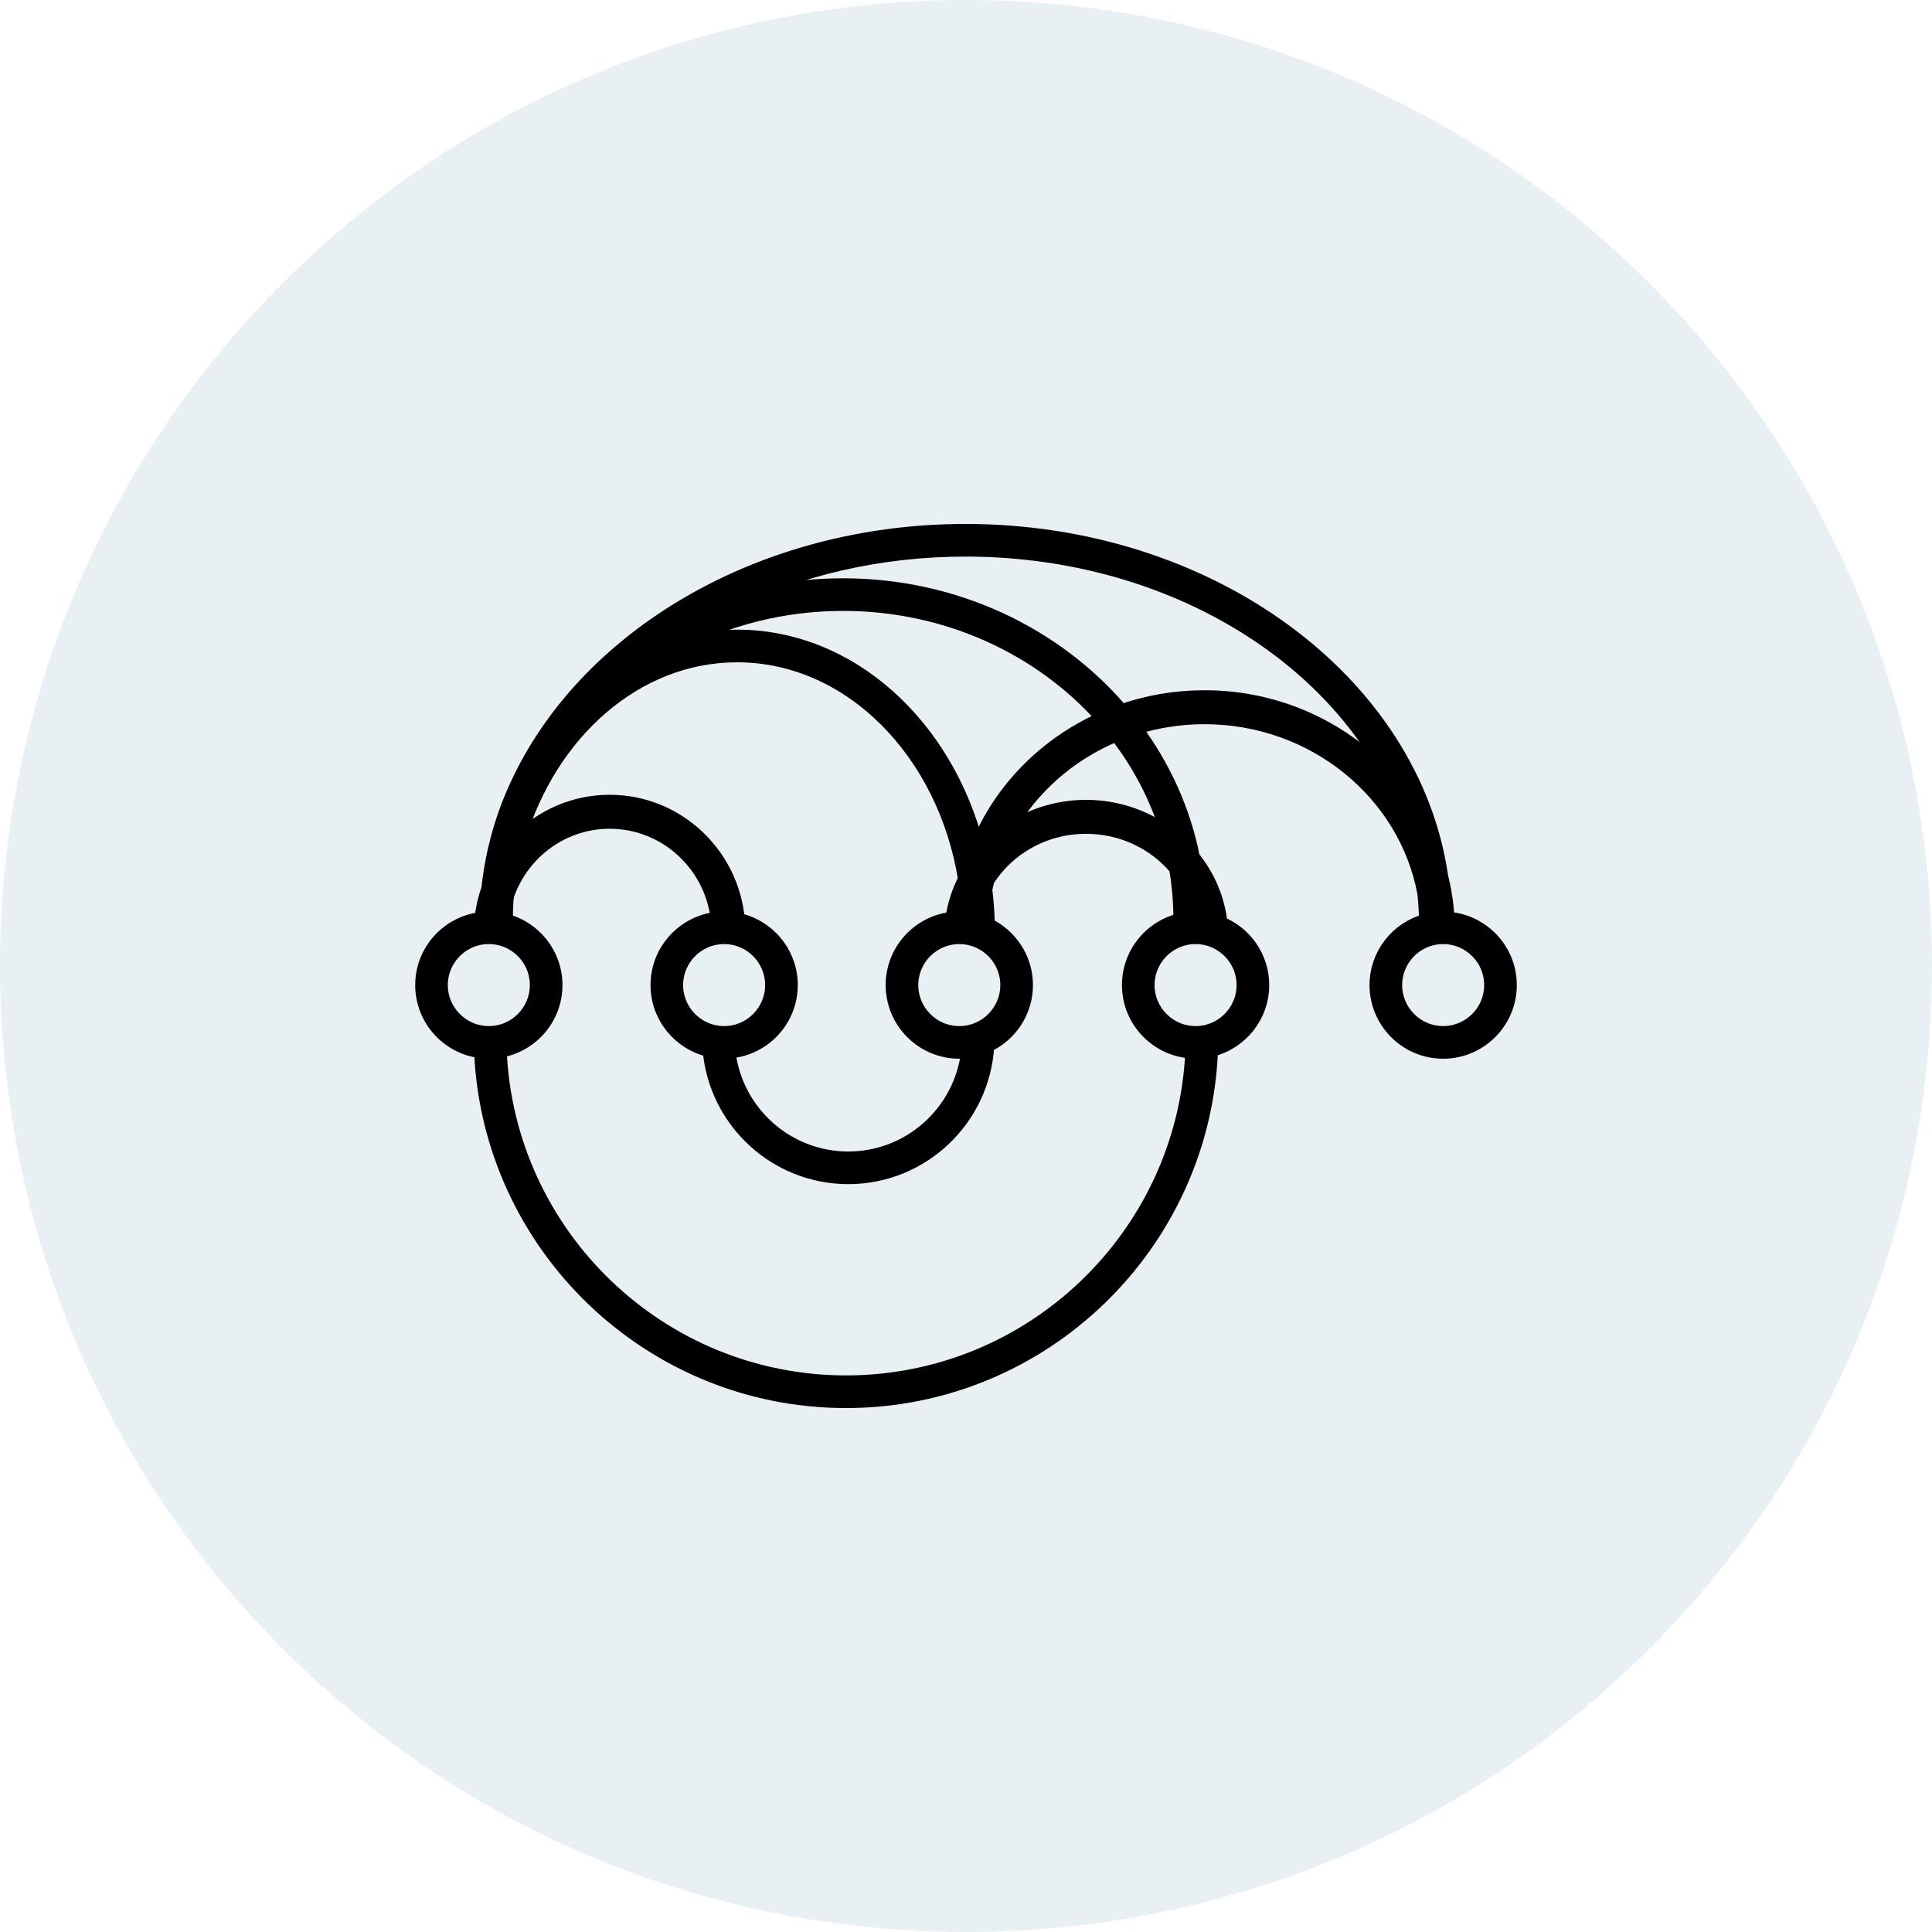
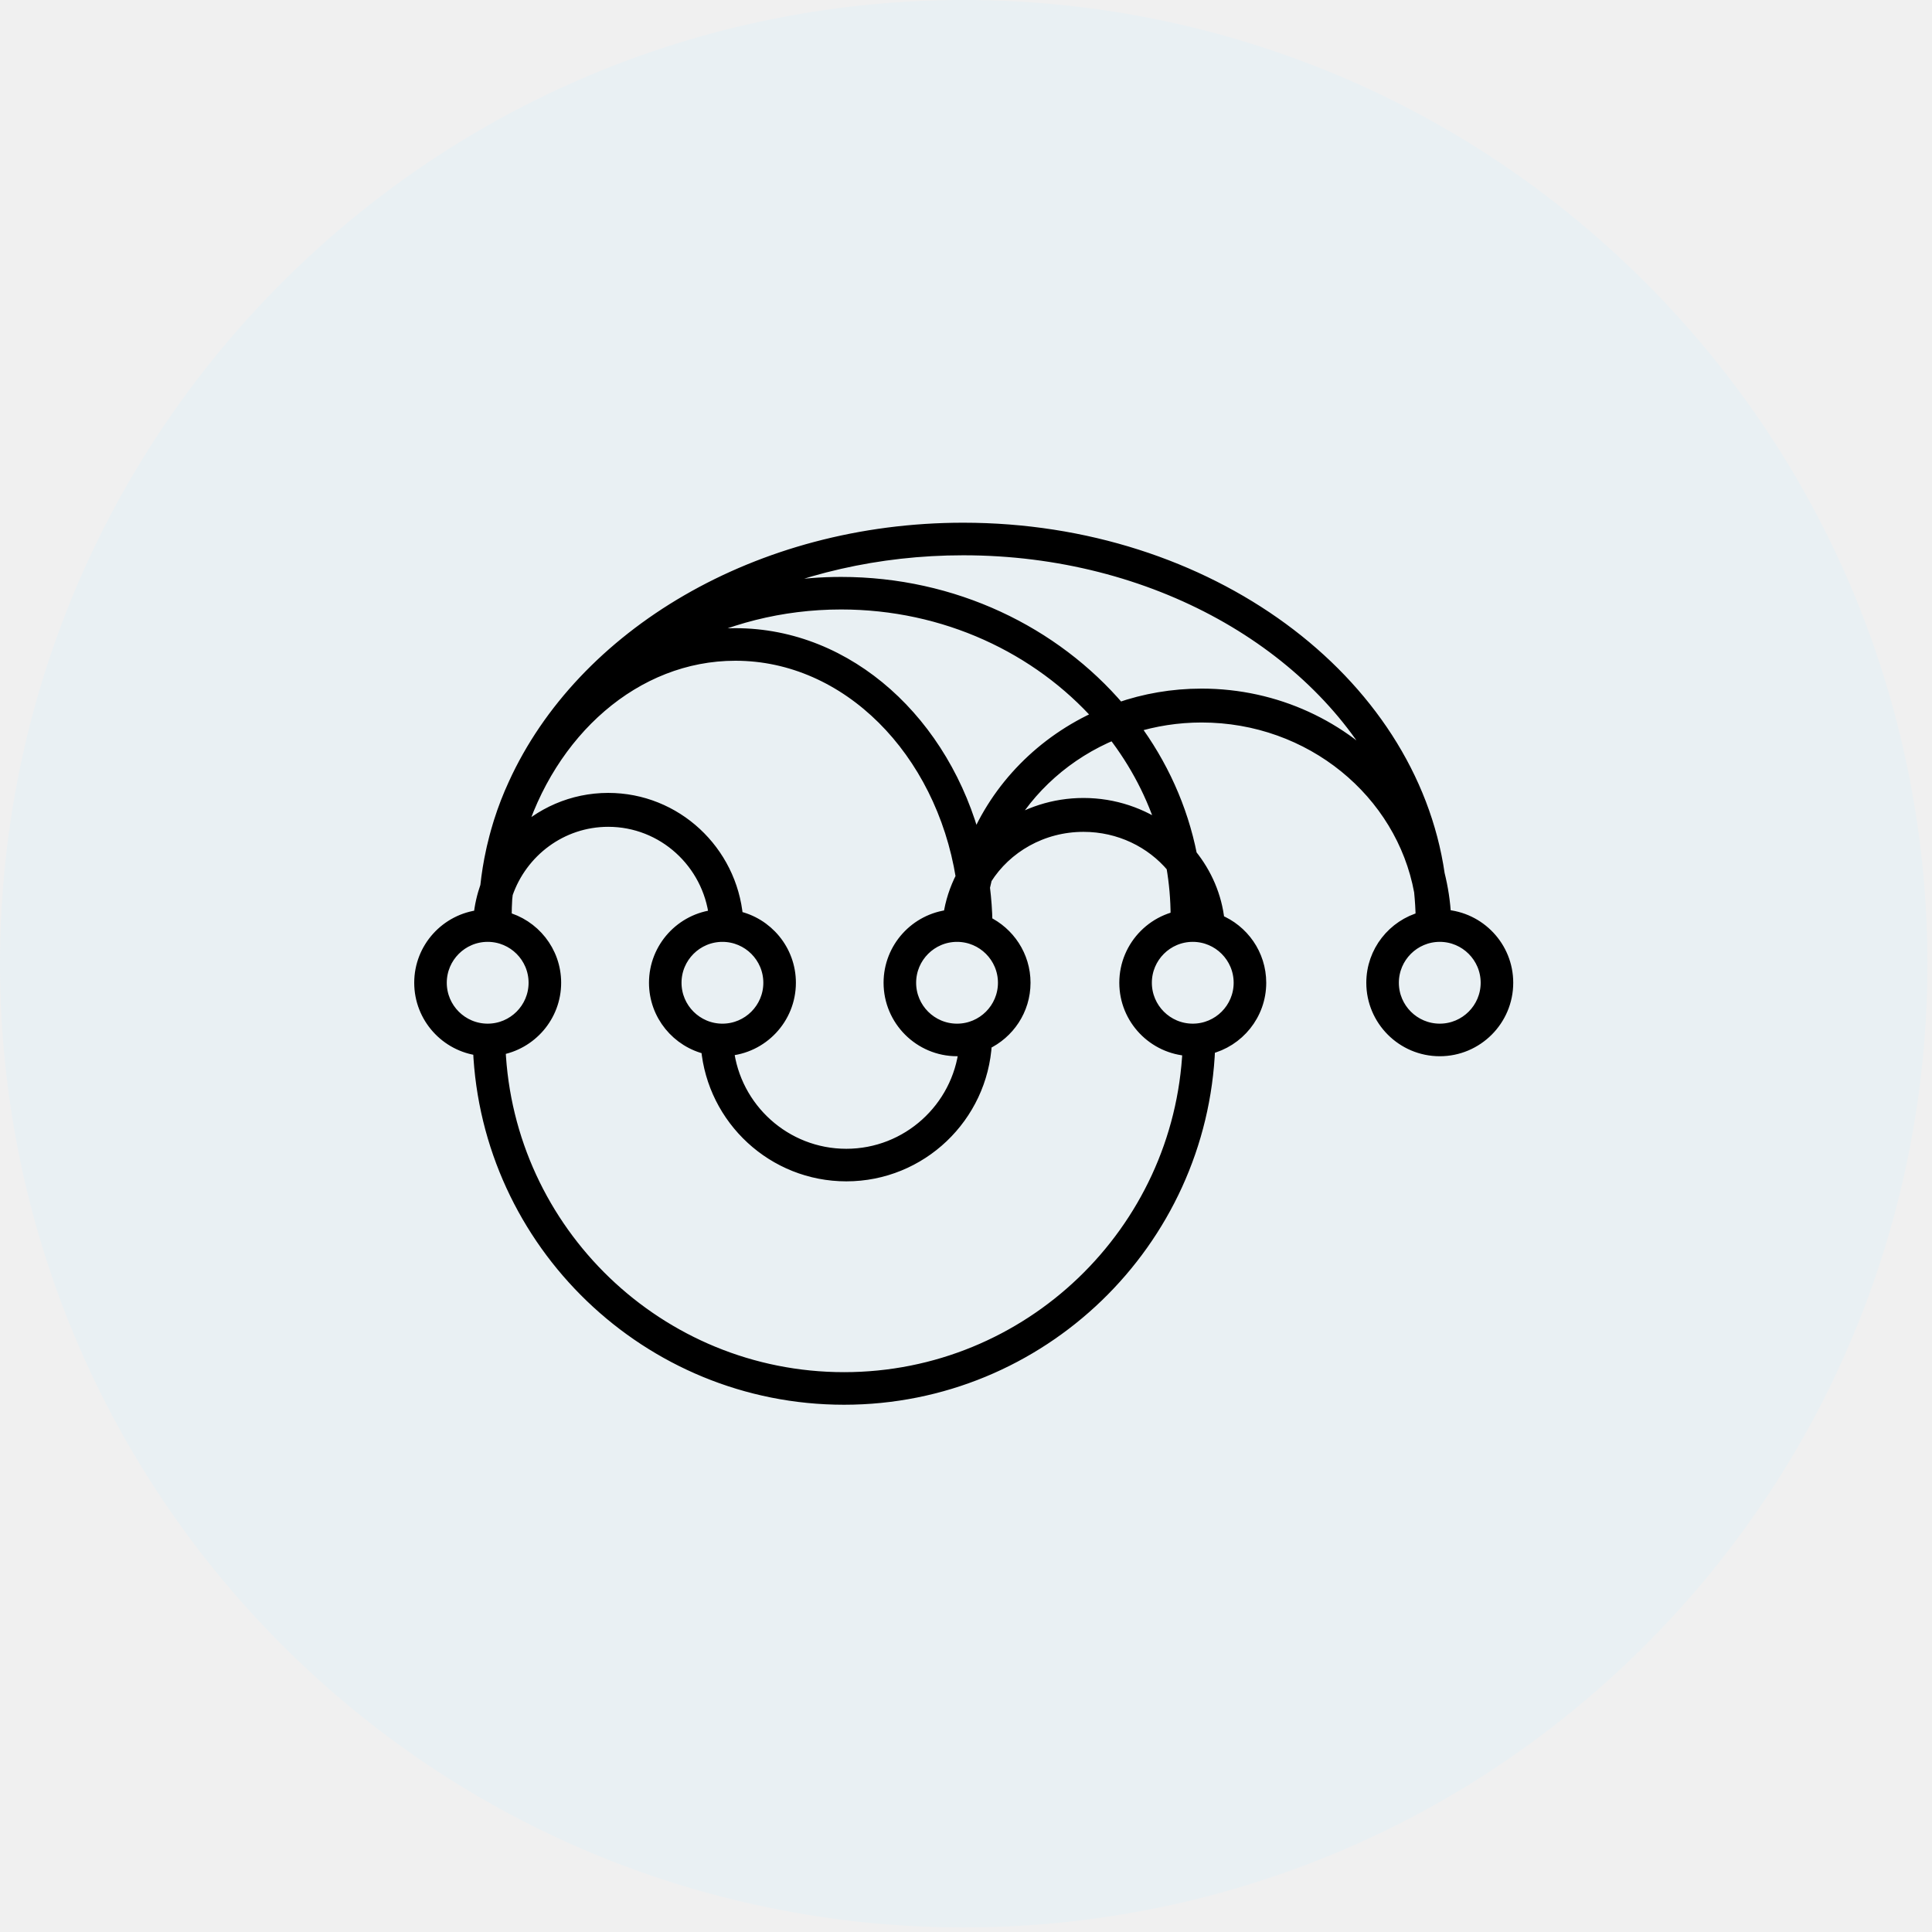
- <svg xmlns="http://www.w3.org/2000/svg" version="1.1" viewBox="-714.98 1818 424 424" width="424" height="424">
+ <svg xmlns="http://www.w3.org/2000/svg" version="1.1" viewBox="-714.98 1818 425 425" width="425" height="425">
  <defs />
  <g id="Canvas_1" stroke-opacity="1" fill="none" stroke-dasharray="none" fill-opacity="1" stroke="none">
-     <rect fill="white" x="-714.98" y="1818" width="424" height="424" />
+     <rect fill="none" x="-714.98" y="1818" width="425" height="425" />
    <g id="Canvas_1_Layer_1">
      <g id="Group_579">
        <g id="Graphic_572">
          <path d="M -353.074 1880.093 C -270.282 1962.885 -270.282 2097.115 -353.074 2179.907 C -435.865 2262.698 -570.095 2262.698 -652.886 2179.907 C -735.678 2097.115 -735.678 1962.885 -652.886 1880.093 C -570.095 1797.302 -435.865 1797.302 -353.074 1880.093" fill="#e9f0f3" />
          <path d="M -353.074 1880.093 C -270.282 1962.885 -270.282 2097.115 -353.074 2179.907 C -435.865 2262.698 -570.095 2262.698 -652.886 2179.907 C -735.678 2097.115 -735.678 1962.885 -652.886 1880.093 C -570.095 1797.302 -435.865 1797.302 -353.074 1880.093" stroke="black" stroke-linecap="round" stroke-linejoin="round" stroke-width="0" />
        </g>
        <g id="Graphic_312">
          <path d="M -397.273 2019.593 C -397.438 2016.424 -397.921 2013.335 -398.665 2010.343 C -404.866 1967.681 -449.31 1934.486 -503.085 1934.486 C -548.204 1934.486 -586.766 1957.852 -601.682 1990.57 C -602.916 1993.232 -603.976 1995.98 -604.867 1998.793 C -604.961 1999.083 -605.043 1999.374 -605.132 1999.664 C -605.391 2000.519 -605.638 2001.381 -605.863 2002.247 C -606.061 2002.989 -606.241 2003.735 -606.415 2004.484 C -606.464 2004.706 -606.513 2004.927 -606.56 2005.15 C -607.132 2007.724 -607.551 2010.341 -607.836 2012.987 C -608.578 2015.11 -609.101 2017.333 -609.324 2019.651 C -616.643 2020.46 -622.36 2026.658 -622.36 2034.186 C -622.36 2041.681 -616.703 2047.875 -609.435 2048.734 C -607.627 2091.379 -572.385 2125.514 -529.306 2125.514 C -486.124 2125.514 -450.825 2091.215 -449.172 2048.432 C -442.738 2046.884 -437.936 2041.093 -437.936 2034.186 C -437.936 2028.048 -441.733 2022.785 -447.101 2020.604 C -447.675 2015.199 -449.858 2010.254 -453.148 2006.17 C -455.21 1995.762 -459.629 1986.124 -465.876 1977.759 C -461.079 1976.258 -455.965 1975.434 -450.647 1975.434 C -426.534 1975.434 -406.445 1992.158 -402.411 2014.092 C -402.217 2016.061 -402.084 2018.041 -402.068 2020.045 C -408.309 2021.729 -412.922 2027.422 -412.922 2034.188 C -412.922 2042.273 -406.345 2048.85 -398.26 2048.85 C -390.177 2048.85 -383.6 2042.273 -383.6 2034.188 C -383.6 2026.435 -389.654 2020.105 -397.273 2019.593 Z M -504.452 2023.691 C -498.661 2023.691 -493.953 2028.4 -493.953 2034.188 C -493.953 2039.977 -498.661 2044.685 -504.452 2044.685 C -510.241 2044.685 -514.949 2039.977 -514.949 2034.188 C -514.949 2028.4 -510.241 2023.691 -504.452 2023.691 Z M -500.497 2003.758 C -507.323 1977.14 -528.357 1957.687 -553.211 1957.687 C -557.779 1957.687 -562.216 1958.358 -566.463 1959.594 C -555.681 1953.865 -543.224 1950.571 -529.952 1950.571 C -507.027 1950.571 -486.503 1960.346 -472.923 1975.659 C -485.51 1981.211 -495.463 1991.314 -500.497 2003.758 Z M -553.211 1961.85 C -528.433 1961.85 -507.737 1983.011 -503.223 2010.934 C -504.608 2013.618 -505.561 2016.533 -506.007 2019.611 C -513.361 2020.391 -519.112 2026.629 -519.112 2034.186 C -519.112 2042.271 -512.535 2048.848 -504.452 2048.848 C -503.804 2048.848 -503.172 2048.792 -502.546 2048.71 C -504.016 2061.909 -515.228 2072.209 -528.814 2072.209 C -542.369 2072.209 -553.558 2061.955 -555.068 2048.797 C -547.447 2048.285 -541.4 2041.937 -541.4 2034.184 C -541.4 2027.144 -546.393 2021.248 -553.022 2019.845 C -554.32 2005.334 -566.445 1993.922 -581.178 1993.922 C -589.016 1993.922 -596.116 1997.154 -601.244 2002.359 C -594.274 1978.795 -575.381 1961.85 -553.211 1961.85 Z M -556.06 2023.691 C -550.271 2023.691 -545.563 2028.4 -545.563 2034.188 C -545.563 2039.977 -550.271 2044.685 -556.06 2044.685 C -561.848 2044.685 -566.559 2039.977 -566.559 2034.188 C -566.559 2028.4 -561.848 2023.691 -556.06 2023.691 Z M -618.199 2034.186 C -618.199 2028.398 -613.491 2023.689 -607.703 2023.689 C -601.912 2023.689 -597.203 2028.398 -597.203 2034.186 C -597.203 2039.975 -601.912 2044.683 -607.703 2044.683 C -613.491 2044.683 -618.199 2039.975 -618.199 2034.186 Z M -442.101 2034.186 C -442.101 2039.975 -446.807 2044.683 -452.598 2044.683 C -458.388 2044.683 -463.095 2039.975 -463.095 2034.186 C -463.095 2028.398 -458.388 2023.689 -452.598 2023.689 C -446.807 2023.689 -442.101 2028.4 -442.101 2034.186 Z M -451.771 2019.569 C -452.045 2019.553 -452.319 2019.526 -452.598 2019.526 C -460.68 2019.526 -467.257 2026.103 -467.257 2034.186 C -467.257 2042.017 -461.083 2048.416 -453.346 2048.806 C -455.186 2089.121 -488.554 2121.347 -529.308 2121.347 C -570.127 2121.347 -603.524 2089.019 -605.277 2048.63 C -598.346 2047.469 -593.038 2041.438 -593.038 2034.186 C -593.038 2027.36 -597.738 2021.622 -604.068 2019.999 C -604.063 2019.843 -604.063 2019.682 -604.057 2019.526 L -603.918 2019.526 C -603.918 2018.25 -603.874 2016.981 -603.8 2015.72 C -603.765 2015.33 -603.711 2014.945 -603.669 2014.557 C -600.428 2005.156 -591.582 1998.381 -581.174 1998.381 C -568.982 1998.381 -558.913 2007.671 -557.521 2019.602 C -564.919 2020.342 -570.715 2026.6 -570.715 2034.188 C -570.715 2041.164 -565.813 2047.008 -559.273 2048.481 C -557.893 2064.089 -544.765 2076.372 -528.805 2076.372 C -512.506 2076.372 -499.176 2063.552 -498.287 2047.472 C -493.274 2045.137 -489.786 2040.071 -489.786 2034.184 C -489.786 2028.353 -493.218 2023.319 -498.16 2020.958 C -498.207 2018.33 -498.405 2015.745 -498.717 2013.201 C -498.579 2012.533 -498.421 2011.869 -498.256 2011.212 C -493.842 2004.205 -485.81 1999.49 -476.627 1999.49 C -468.654 1999.49 -461.547 2003.04 -456.918 2008.555 C -456.304 2012.128 -455.972 2015.791 -455.972 2019.522 L -452.587 2019.522 L -451.805 2019.522 C -451.805 2019.424 -451.811 2019.326 -451.811 2019.228 C -451.805 2019.344 -451.794 2019.46 -451.771 2019.569 Z M -458.767 2000.831 C -463.743 1997.212 -469.921 1995.038 -476.632 1995.038 C -483.126 1995.038 -489.12 1997.074 -494.015 2000.484 C -488.799 1991.033 -480.307 1983.485 -469.979 1979.233 C -464.977 1985.69 -461.146 1992.978 -458.767 2000.831 Z M -450.649 1970.979 C -457.034 1970.979 -463.164 1972.062 -468.845 1974.042 C -483.173 1957.219 -505.229 1946.411 -529.952 1946.411 C -538.627 1946.411 -546.966 1947.76 -554.768 1950.213 C -539.636 1942.878 -521.963 1938.651 -503.087 1938.651 C -461.039 1938.651 -424.938 1959.594 -409.748 1989.285 C -419.559 1978.102 -434.25 1970.979 -450.649 1970.979 Z M -398.26 2044.683 C -404.053 2044.683 -408.759 2039.975 -408.759 2034.186 C -408.759 2028.398 -404.053 2023.689 -398.26 2023.689 C -392.471 2023.689 -387.763 2028.398 -387.763 2034.186 C -387.763 2039.975 -392.471 2044.683 -398.26 2044.683 Z" fill="black" />
          <path d="M -397.273 2019.593 C -397.438 2016.424 -397.921 2013.335 -398.665 2010.343 C -404.866 1967.681 -449.31 1934.486 -503.085 1934.486 C -548.204 1934.486 -586.766 1957.852 -601.682 1990.57 C -602.916 1993.232 -603.976 1995.98 -604.867 1998.793 C -604.961 1999.083 -605.043 1999.374 -605.132 1999.664 C -605.391 2000.519 -605.638 2001.381 -605.863 2002.247 C -606.061 2002.989 -606.241 2003.735 -606.415 2004.484 C -606.464 2004.706 -606.513 2004.927 -606.56 2005.15 C -607.132 2007.724 -607.551 2010.341 -607.836 2012.987 C -608.578 2015.11 -609.101 2017.333 -609.324 2019.651 C -616.643 2020.46 -622.36 2026.658 -622.36 2034.186 C -622.36 2041.681 -616.703 2047.875 -609.435 2048.734 C -607.627 2091.379 -572.385 2125.514 -529.306 2125.514 C -486.124 2125.514 -450.825 2091.215 -449.172 2048.432 C -442.738 2046.884 -437.936 2041.093 -437.936 2034.186 C -437.936 2028.048 -441.733 2022.785 -447.101 2020.604 C -447.675 2015.199 -449.858 2010.254 -453.148 2006.17 C -455.21 1995.762 -459.629 1986.124 -465.876 1977.759 C -461.079 1976.258 -455.965 1975.434 -450.647 1975.434 C -426.534 1975.434 -406.445 1992.158 -402.411 2014.092 C -402.217 2016.061 -402.084 2018.041 -402.068 2020.045 C -408.309 2021.729 -412.922 2027.422 -412.922 2034.188 C -412.922 2042.273 -406.345 2048.85 -398.26 2048.85 C -390.177 2048.85 -383.6 2042.273 -383.6 2034.188 C -383.6 2026.435 -389.654 2020.105 -397.273 2019.593 Z M -504.452 2023.691 C -498.661 2023.691 -493.953 2028.4 -493.953 2034.188 C -493.953 2039.977 -498.661 2044.685 -504.452 2044.685 C -510.241 2044.685 -514.949 2039.977 -514.949 2034.188 C -514.949 2028.4 -510.241 2023.691 -504.452 2023.691 Z M -500.497 2003.758 C -507.323 1977.14 -528.357 1957.687 -553.211 1957.687 C -557.779 1957.687 -562.216 1958.358 -566.463 1959.594 C -555.681 1953.865 -543.224 1950.571 -529.952 1950.571 C -507.027 1950.571 -486.503 1960.346 -472.923 1975.659 C -485.51 1981.211 -495.463 1991.314 -500.497 2003.758 Z M -553.211 1961.85 C -528.433 1961.85 -507.737 1983.011 -503.223 2010.934 C -504.608 2013.618 -505.561 2016.533 -506.007 2019.611 C -513.361 2020.391 -519.112 2026.629 -519.112 2034.186 C -519.112 2042.271 -512.535 2048.848 -504.452 2048.848 C -503.804 2048.848 -503.172 2048.792 -502.546 2048.71 C -504.016 2061.909 -515.228 2072.209 -528.814 2072.209 C -542.369 2072.209 -553.558 2061.955 -555.068 2048.797 C -547.447 2048.285 -541.4 2041.937 -541.4 2034.184 C -541.4 2027.144 -546.393 2021.248 -553.022 2019.845 C -554.32 2005.334 -566.445 1993.922 -581.178 1993.922 C -589.016 1993.922 -596.116 1997.154 -601.244 2002.359 C -594.274 1978.795 -575.381 1961.85 -553.211 1961.85 Z M -556.06 2023.691 C -550.271 2023.691 -545.563 2028.4 -545.563 2034.188 C -545.563 2039.977 -550.271 2044.685 -556.06 2044.685 C -561.848 2044.685 -566.559 2039.977 -566.559 2034.188 C -566.559 2028.4 -561.848 2023.691 -556.06 2023.691 Z M -618.199 2034.186 C -618.199 2028.398 -613.491 2023.689 -607.703 2023.689 C -601.912 2023.689 -597.203 2028.398 -597.203 2034.186 C -597.203 2039.975 -601.912 2044.683 -607.703 2044.683 C -613.491 2044.683 -618.199 2039.975 -618.199 2034.186 Z M -442.101 2034.186 C -442.101 2039.975 -446.807 2044.683 -452.598 2044.683 C -458.388 2044.683 -463.095 2039.975 -463.095 2034.186 C -463.095 2028.398 -458.388 2023.689 -452.598 2023.689 C -446.807 2023.689 -442.101 2028.4 -442.101 2034.186 Z M -451.771 2019.569 C -452.045 2019.553 -452.319 2019.526 -452.598 2019.526 C -460.68 2019.526 -467.257 2026.103 -467.257 2034.186 C -467.257 2042.017 -461.083 2048.416 -453.346 2048.806 C -455.186 2089.121 -488.554 2121.347 -529.308 2121.347 C -570.127 2121.347 -603.524 2089.019 -605.277 2048.63 C -598.346 2047.469 -593.038 2041.438 -593.038 2034.186 C -593.038 2027.36 -597.738 2021.622 -604.068 2019.999 C -604.063 2019.843 -604.063 2019.682 -604.057 2019.526 L -603.918 2019.526 C -603.918 2018.25 -603.874 2016.981 -603.8 2015.72 C -603.765 2015.33 -603.711 2014.945 -603.669 2014.557 C -600.428 2005.156 -591.582 1998.381 -581.174 1998.381 C -568.982 1998.381 -558.913 2007.671 -557.521 2019.602 C -564.919 2020.342 -570.715 2026.6 -570.715 2034.188 C -570.715 2041.164 -565.813 2047.008 -559.273 2048.481 C -557.893 2064.089 -544.765 2076.372 -528.805 2076.372 C -512.506 2076.372 -499.176 2063.552 -498.287 2047.472 C -493.274 2045.137 -489.786 2040.071 -489.786 2034.184 C -489.786 2028.353 -493.218 2023.319 -498.16 2020.958 C -498.207 2018.33 -498.405 2015.745 -498.717 2013.201 C -498.579 2012.533 -498.421 2011.869 -498.256 2011.212 C -493.842 2004.205 -485.81 1999.49 -476.627 1999.49 C -468.654 1999.49 -461.547 2003.04 -456.918 2008.555 C -456.304 2012.128 -455.972 2015.791 -455.972 2019.522 L -452.587 2019.522 L -451.805 2019.522 C -451.805 2019.424 -451.811 2019.326 -451.811 2019.228 C -451.805 2019.344 -451.794 2019.46 -451.771 2019.569 Z M -458.767 2000.831 C -463.743 1997.212 -469.921 1995.038 -476.632 1995.038 C -483.126 1995.038 -489.12 1997.074 -494.015 2000.484 C -488.799 1991.033 -480.307 1983.485 -469.979 1979.233 C -464.977 1985.69 -461.146 1992.978 -458.767 2000.831 Z M -450.649 1970.979 C -457.034 1970.979 -463.164 1972.062 -468.845 1974.042 C -483.173 1957.219 -505.229 1946.411 -529.952 1946.411 C -538.627 1946.411 -546.966 1947.76 -554.768 1950.213 C -539.636 1942.878 -521.963 1938.651 -503.087 1938.651 C -461.039 1938.651 -424.938 1959.594 -409.748 1989.285 C -419.559 1978.102 -434.25 1970.979 -450.649 1970.979 Z M -398.26 2044.683 C -404.053 2044.683 -408.759 2039.975 -408.759 2034.186 C -408.759 2028.398 -404.053 2023.689 -398.26 2023.689 C -392.471 2023.689 -387.763 2028.398 -387.763 2034.186 C -387.763 2039.975 -392.471 2044.683 -398.26 2044.683 Z" stroke="black" stroke-linecap="butt" stroke-linejoin="round" stroke-width="3" />
        </g>
      </g>
    </g>
  </g>
</svg>
